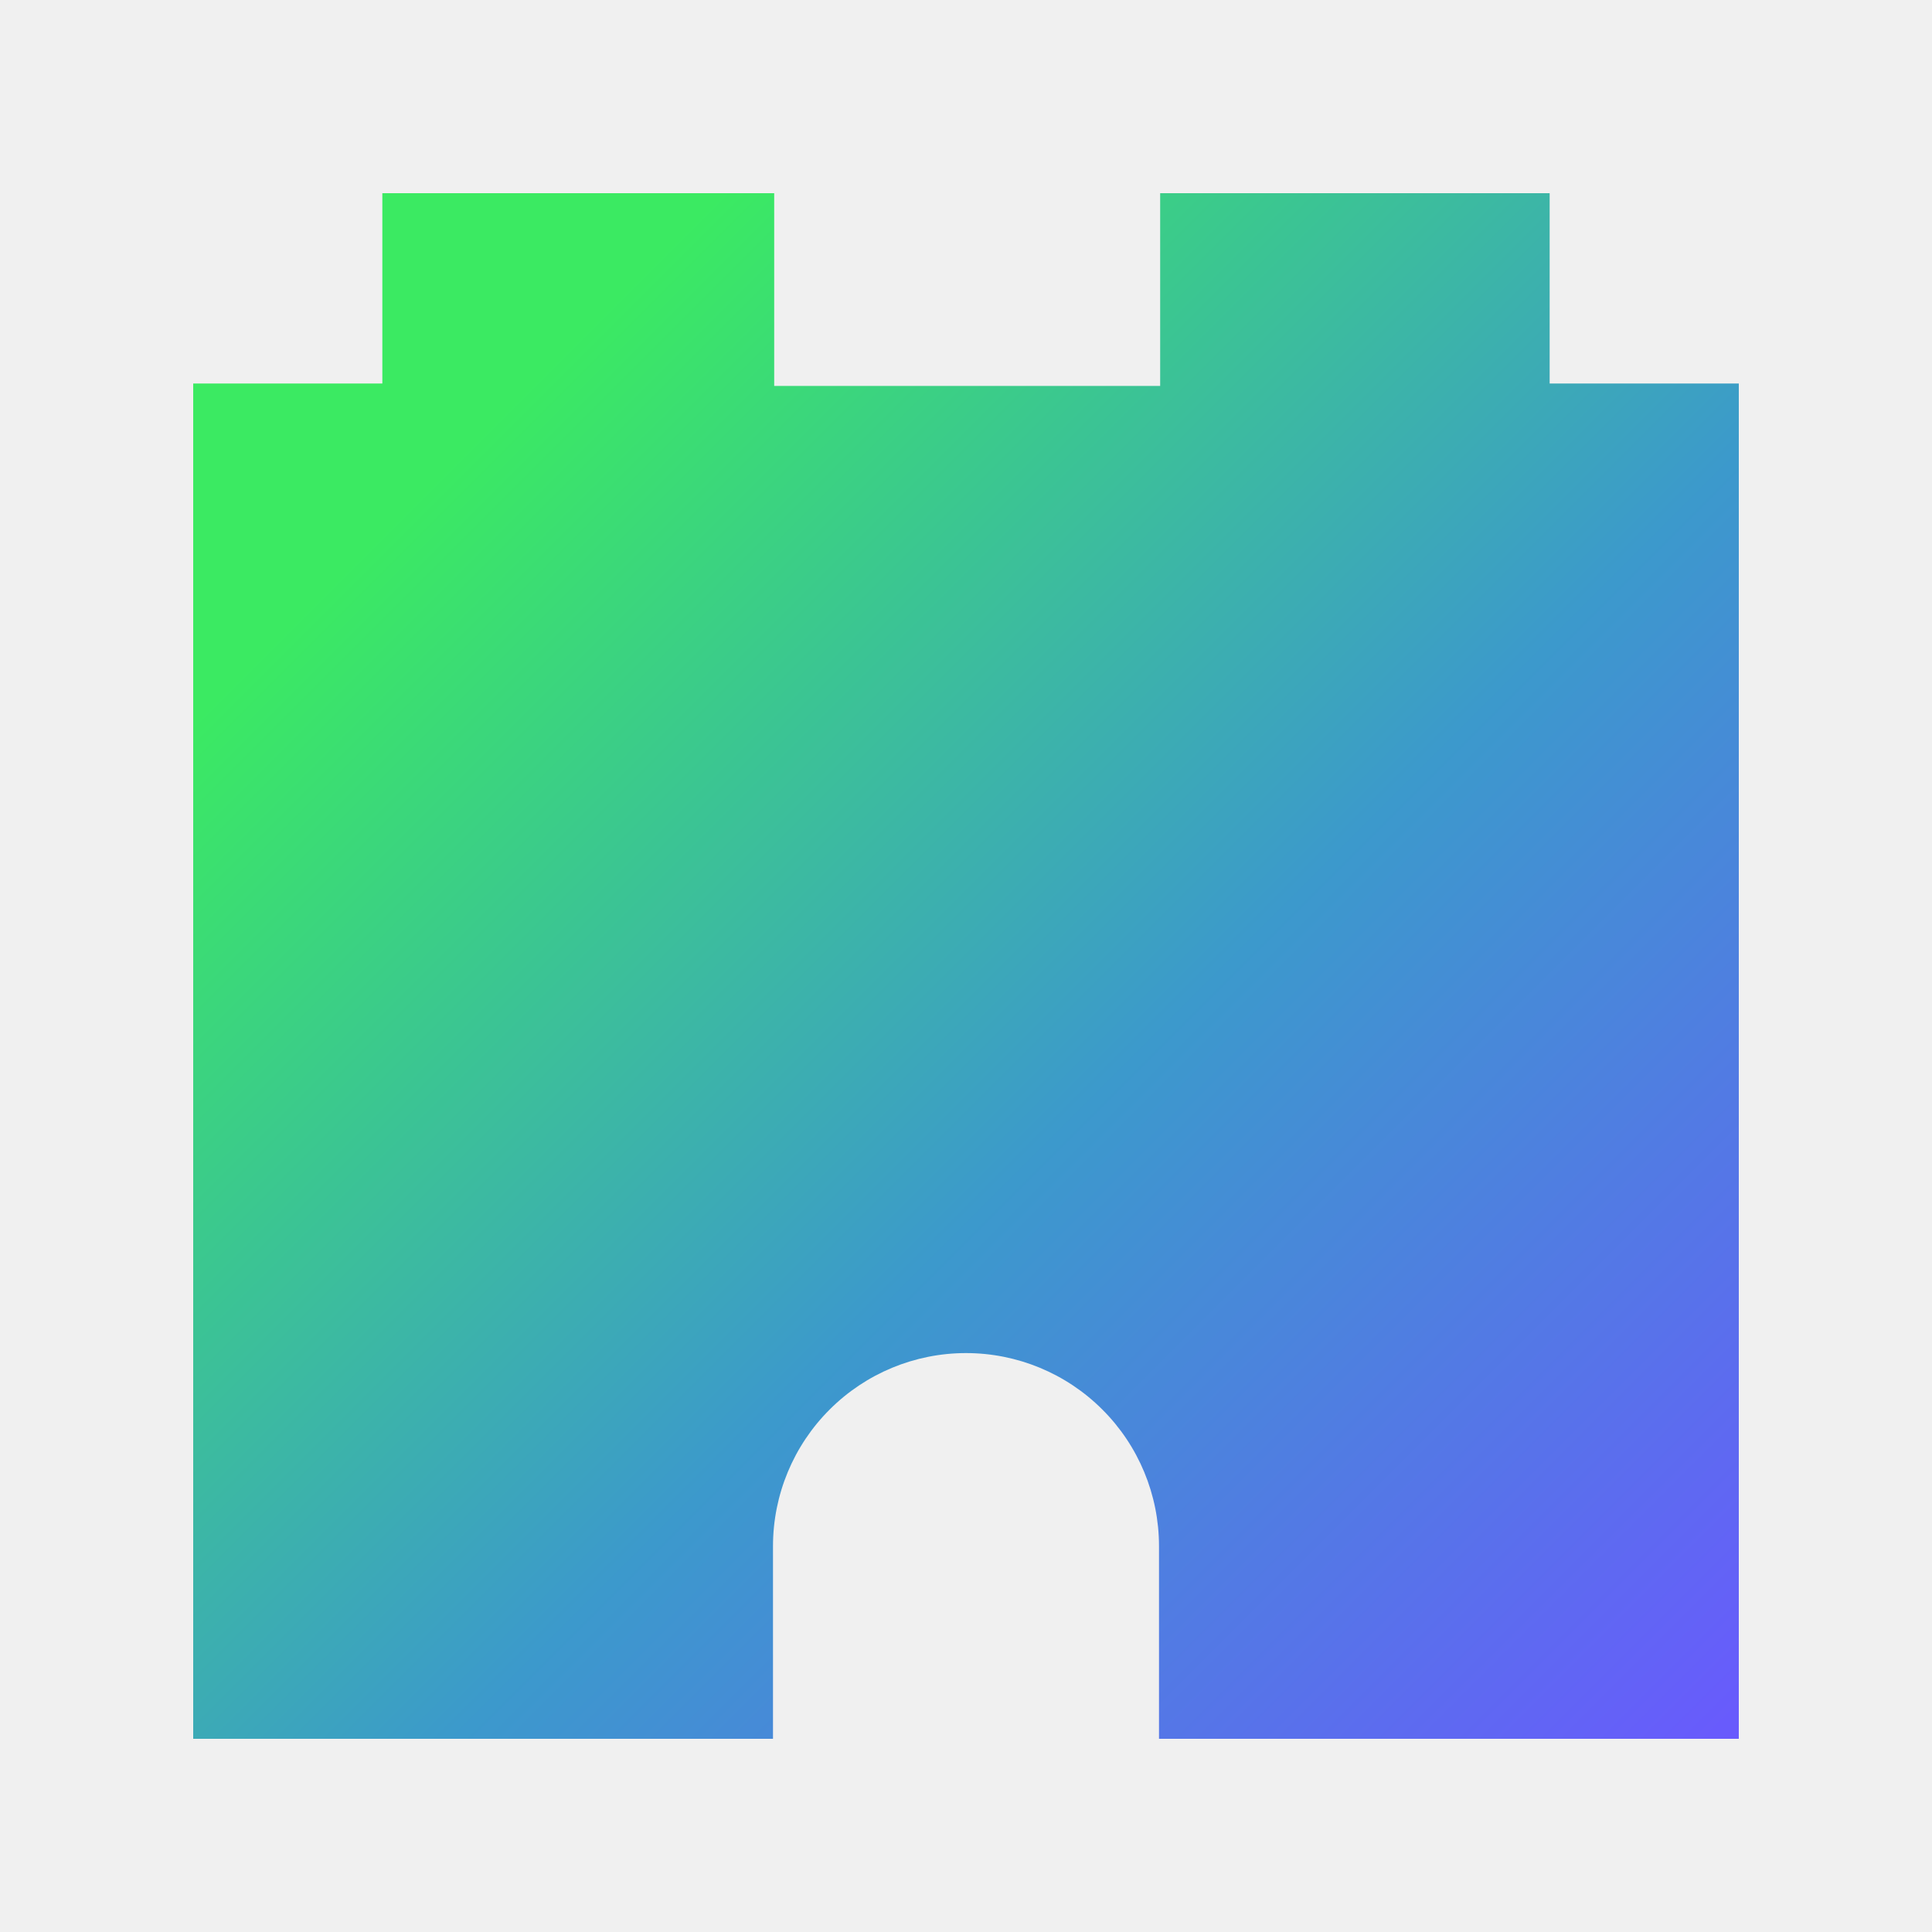
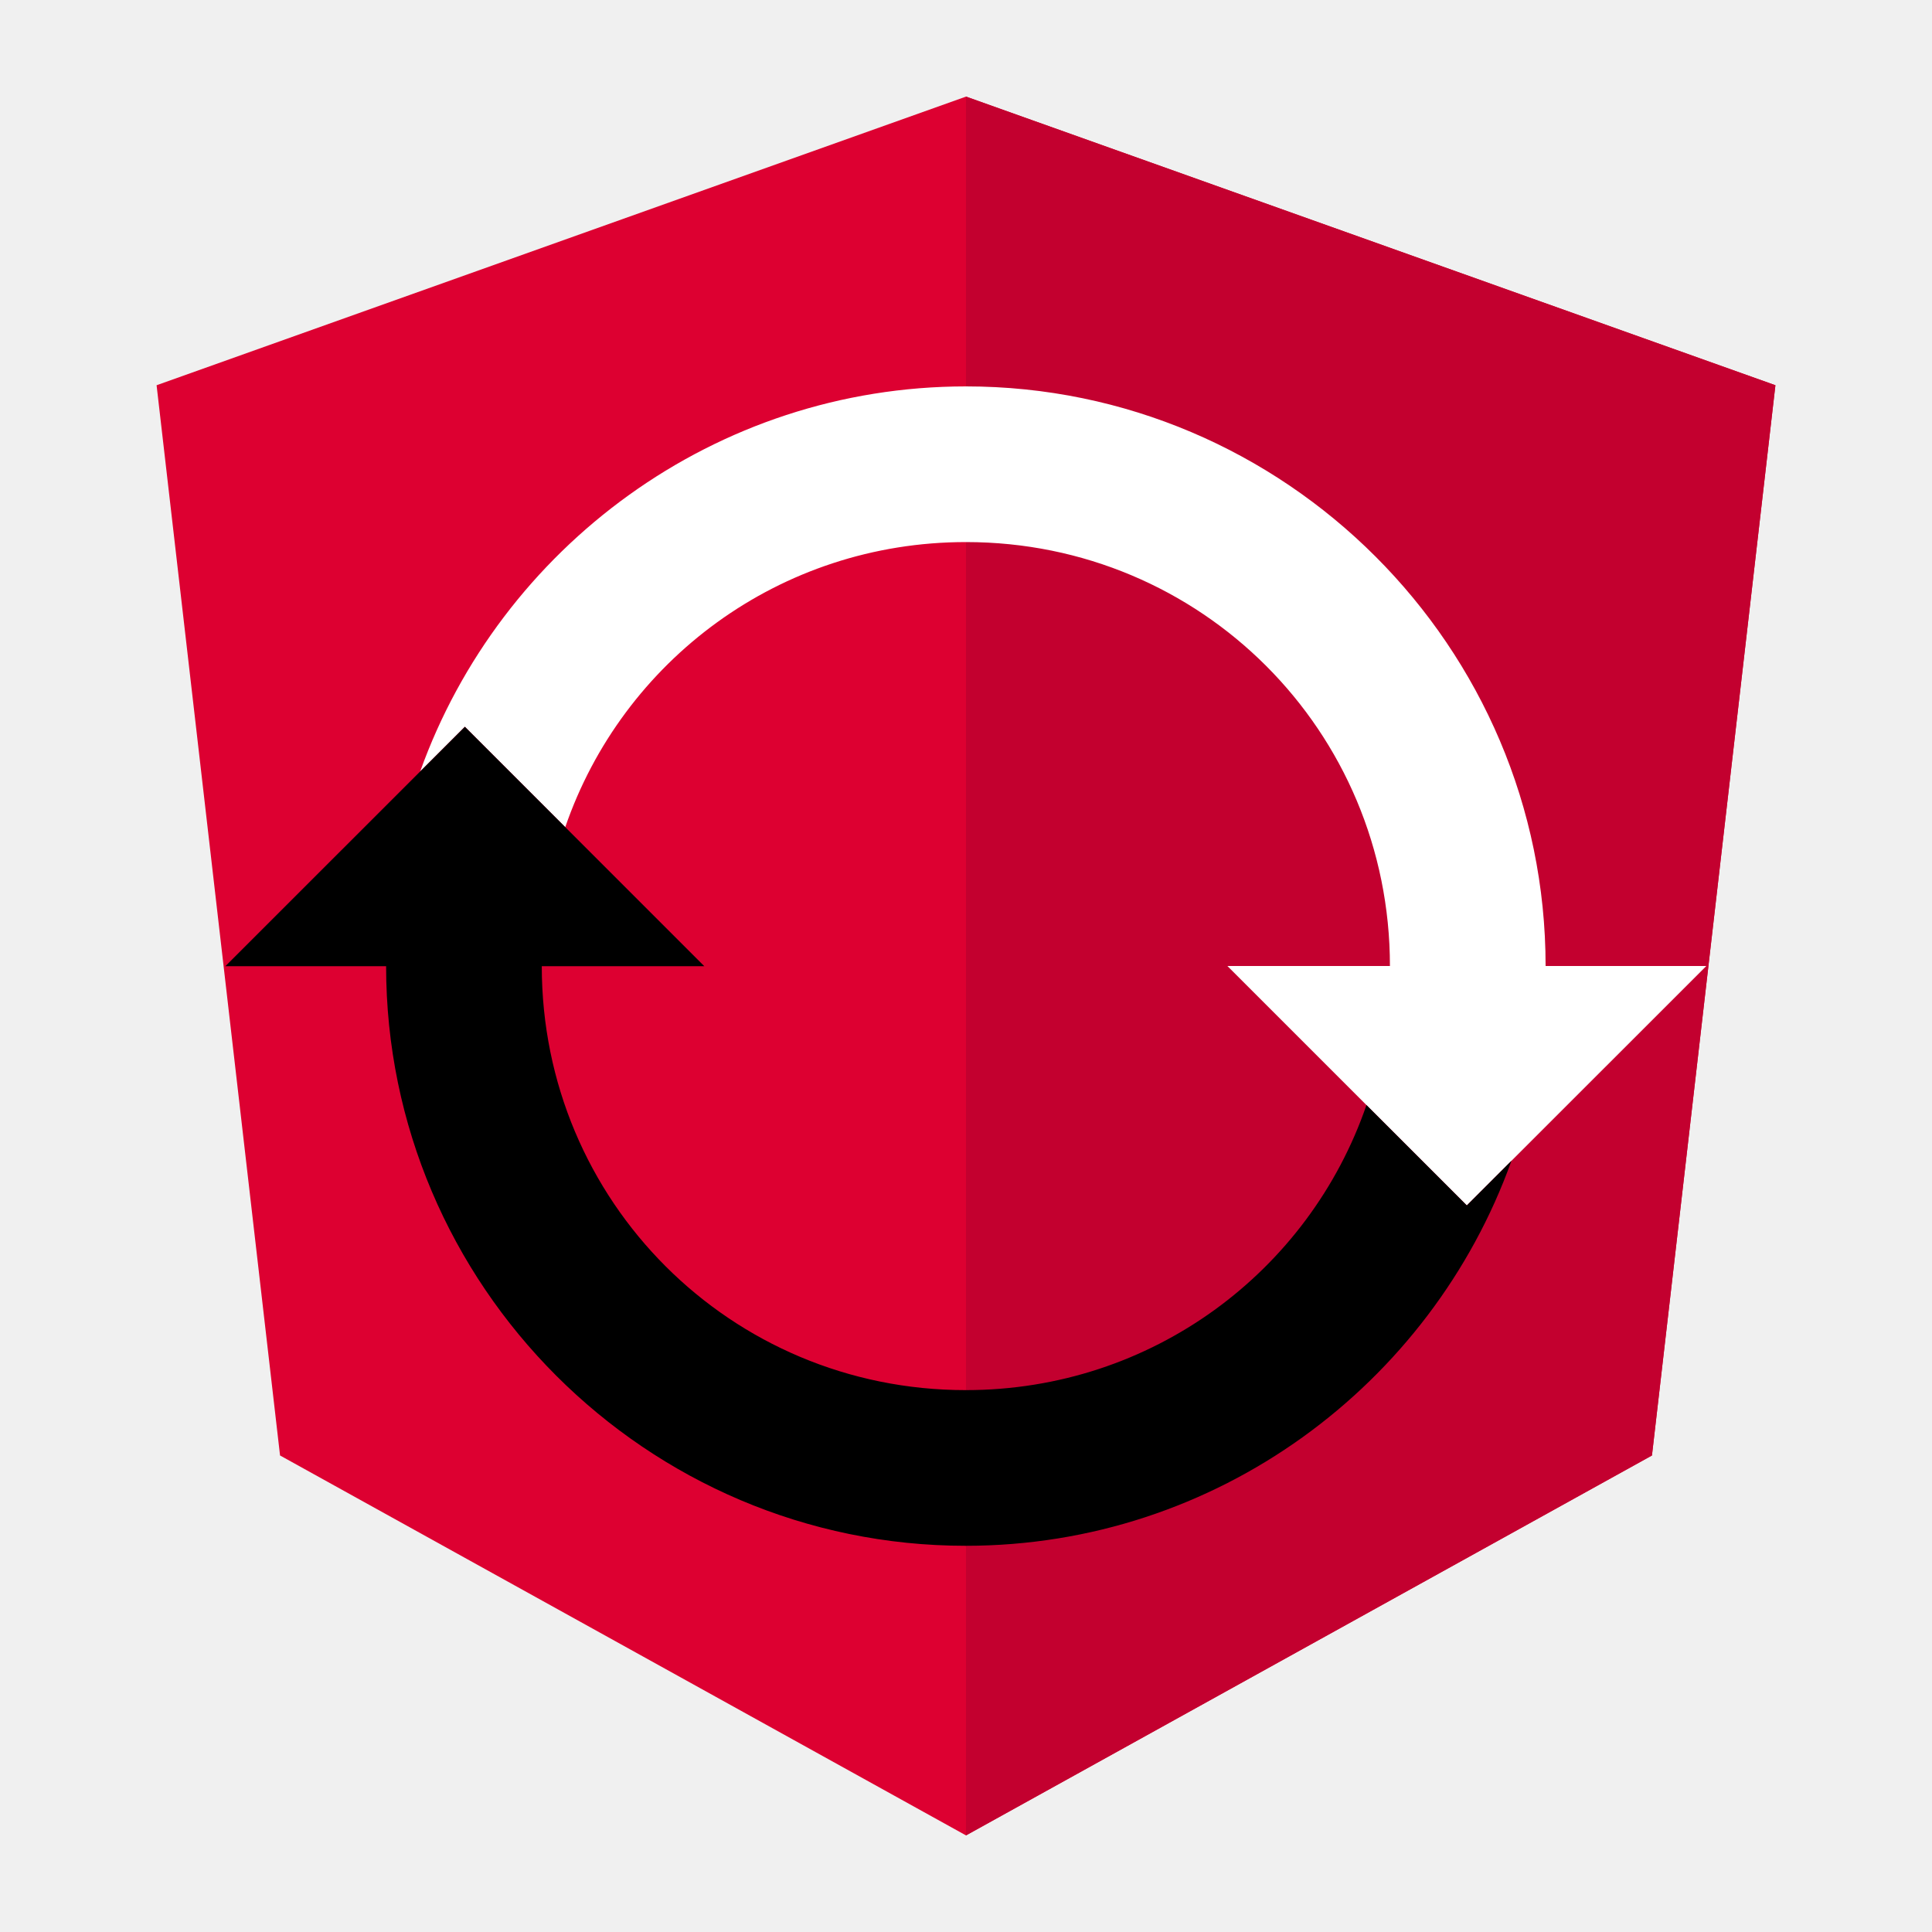
- <svg xmlns="http://www.w3.org/2000/svg" width="40" height="40" viewBox="0 0 40 40" fill="none">
-   <path d="M32.084 7.94V4H24.02V7.99H16.029V4H7.916V7.94H4V36H16.004V32.005C16.006 30.946 16.427 29.931 17.177 29.183C17.926 28.434 18.941 28.014 20 28.014C21.059 28.014 22.074 28.434 22.823 29.183C23.573 29.931 23.994 30.946 23.996 32.005V36H36V7.94H32.084Z" fill="url(#paint0_linear)" />
-   <defs>
-     <linearGradient id="paint0_linear" x1="2.942" y1="4.9" x2="37.777" y2="39.734" gradientUnits="userSpaceOnUse">
-       <stop offset="0.159" stop-color="#3BEA62" />
-       <stop offset="0.54" stop-color="#3C99CC" />
-       <stop offset="0.937" stop-color="#6B57FF" />
-     </linearGradient>
-   </defs>
+ <svg xmlns="http://www.w3.org/2000/svg" version="1.1" x="0px" y="0px" viewBox="0 0 40 40" xml:space="preserve" width="40" height="40">
+   <style type="text/css">
+ 	.st0{fill:#DD0031;}
+ 	.st1{fill:#C3002F;}
+ 	.st2{fill:#FFFFFF;}
+ 	.st3{fill:#000000;}
+ </style>
+   <g transform="matrix(0.18,0,0,0.18,-2.5,-3.4)">
+     <polygon class="st0" points="218.1,63.2 125,30 31.9,63.2 46.1,186.3 125,230 203.9,186.3" />
+     <polygon class="st1" points="125,30 125,52.2 125,52.1 125,153.4 125,230 203.9,186.3 218.1,63.2" />
+   </g>
+   <g>
+     <path class="st2" d="M 20 8 C 14.803 8 10.361 11.335 8.699 15.973 L 9.625 15.047 L 11.703 17.125 C 12.888 13.682 16.142 11.223 20 11.223 C 24.867 11.223 28.777 15.133 28.777 20 L 25.412 20 L 28.291 22.879 L 30.369 24.957 L 31.293 24.033 L 35.328 20 L 32 20 C 32 13.392 26.608 8 20 8 z " />
+     <path class="st3" d="m 9.625,15.047 -4.959,4.957 h 3.328 c 4e-7,6.608 5.392,12 12,12 5.195,0 9.636,-3.335 11.299,-7.971 l -0.924,0.924 -2.078,-2.078 c -1.184,3.443 -4.439,5.902 -8.297,5.902 -4.867,0 -8.777,-3.911 -8.777,-8.777 h 3.365 z" />
+   </g>
</svg>
